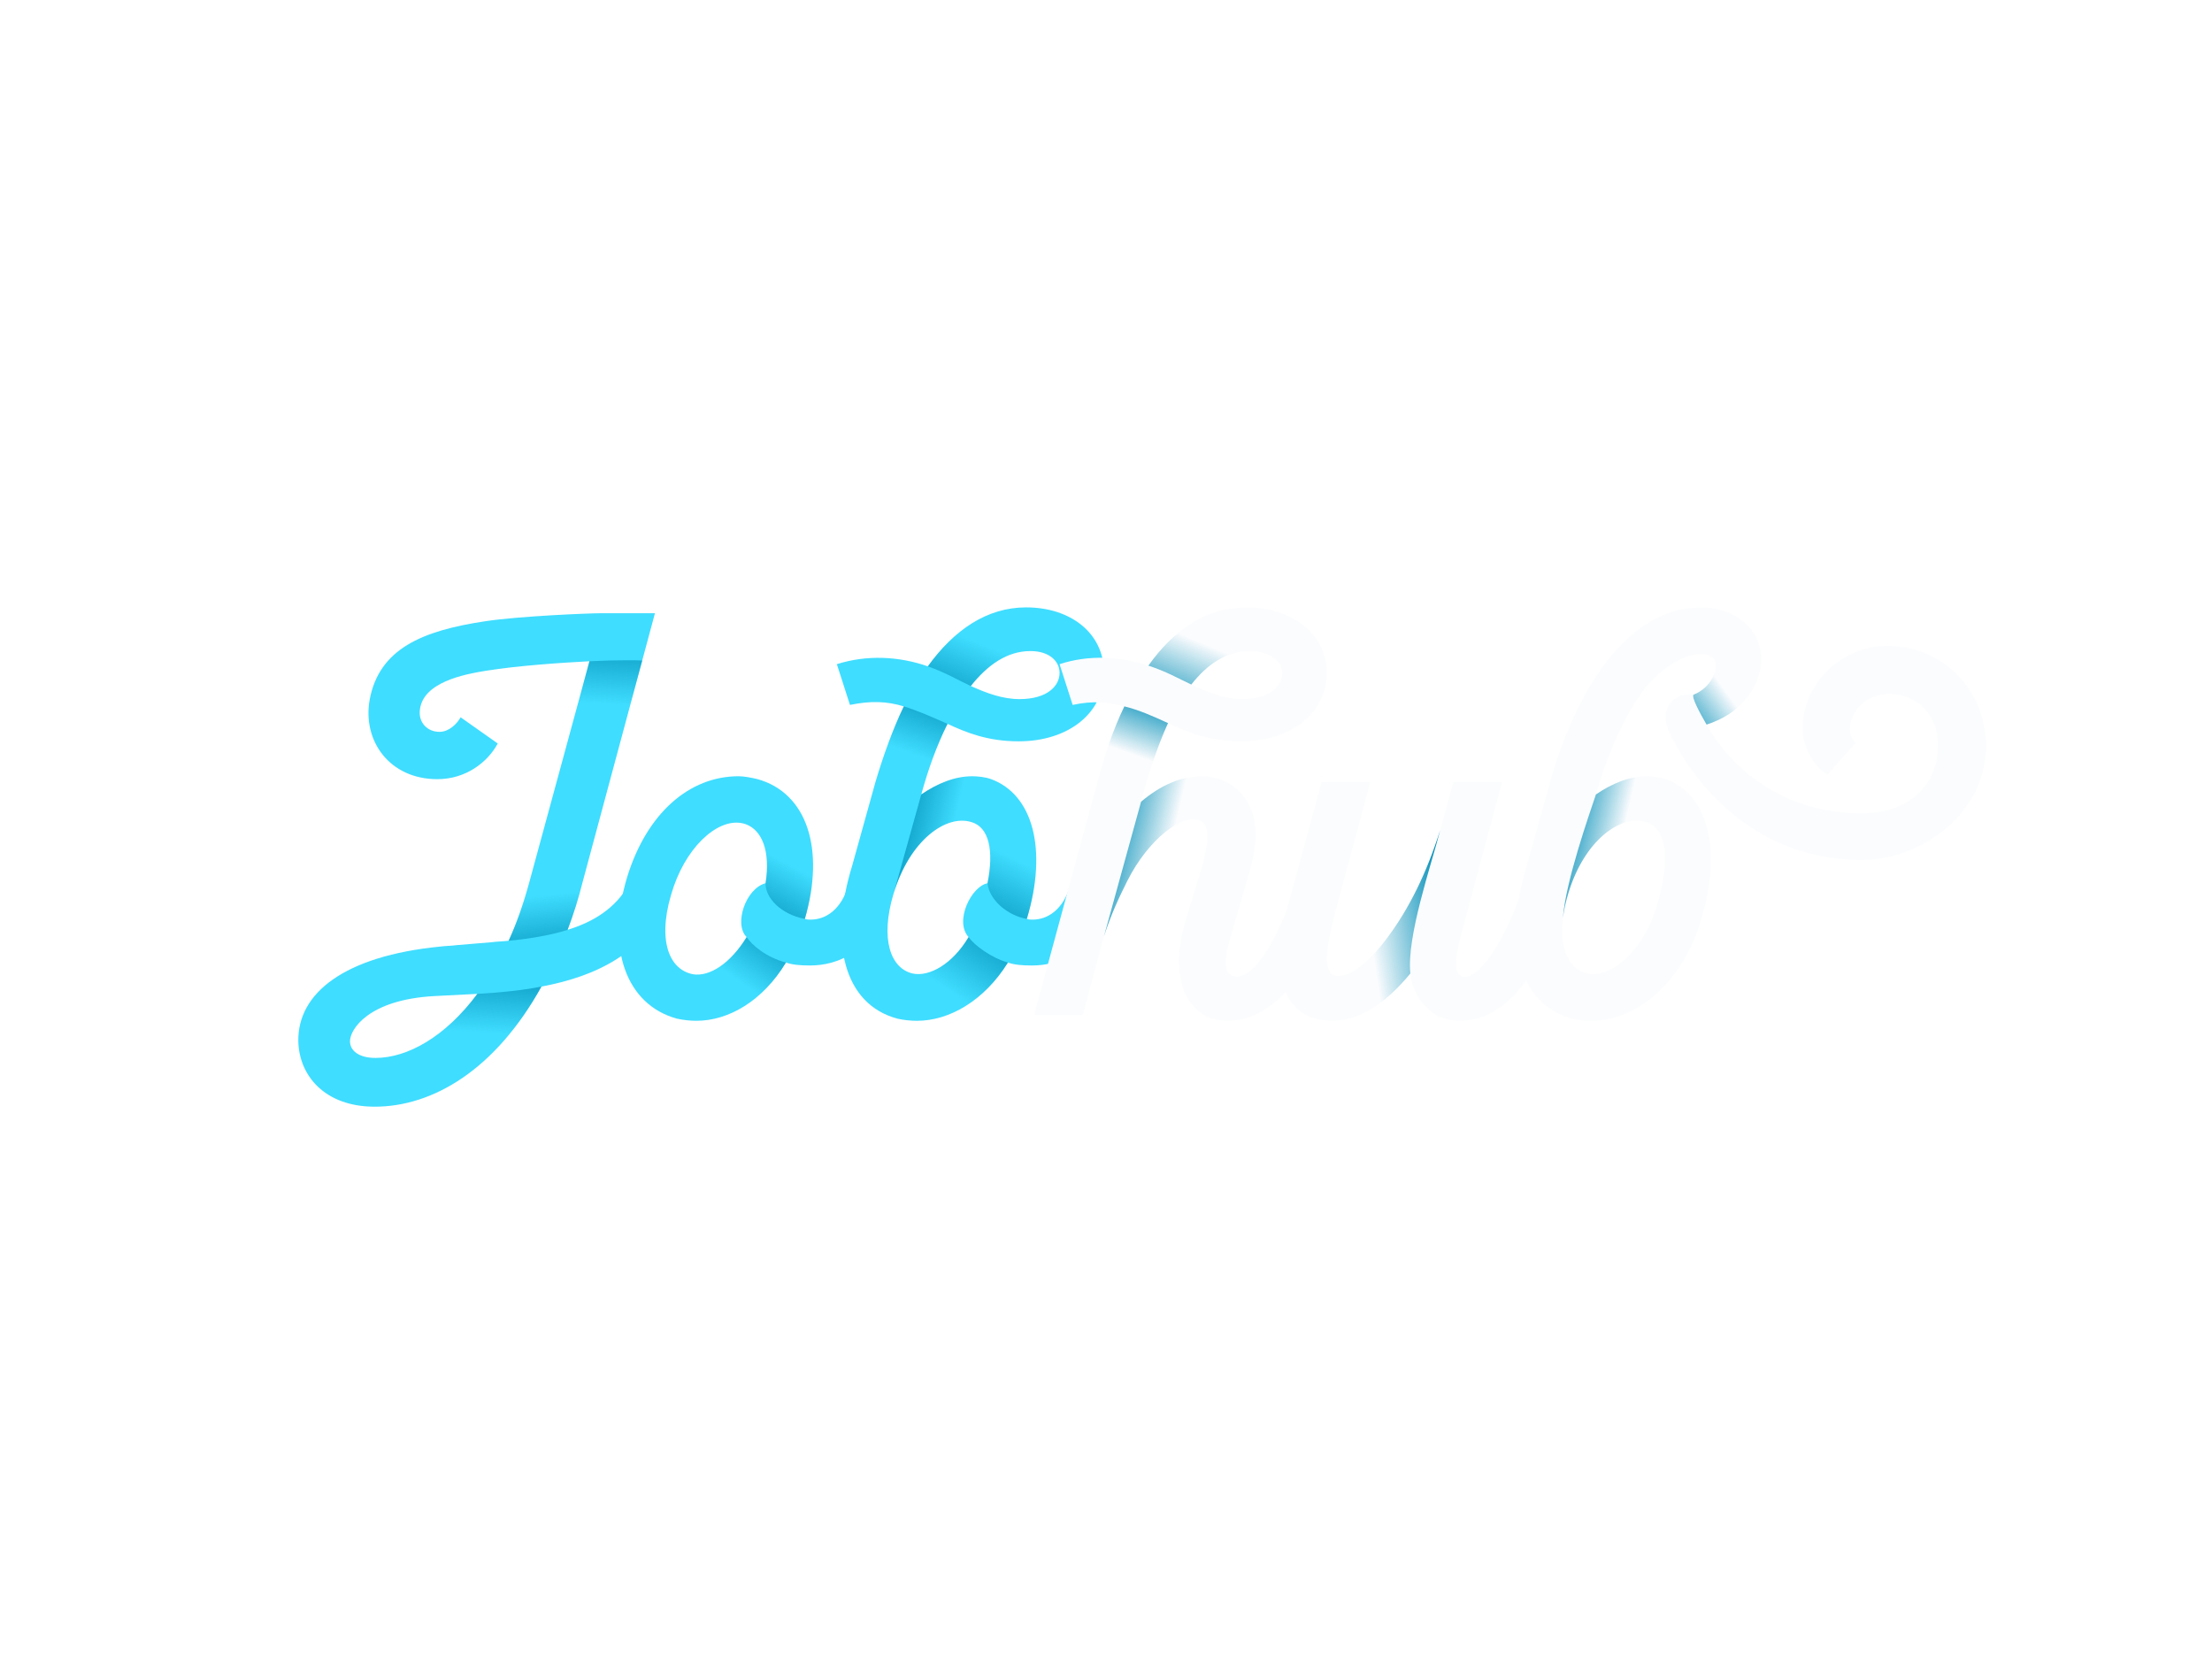
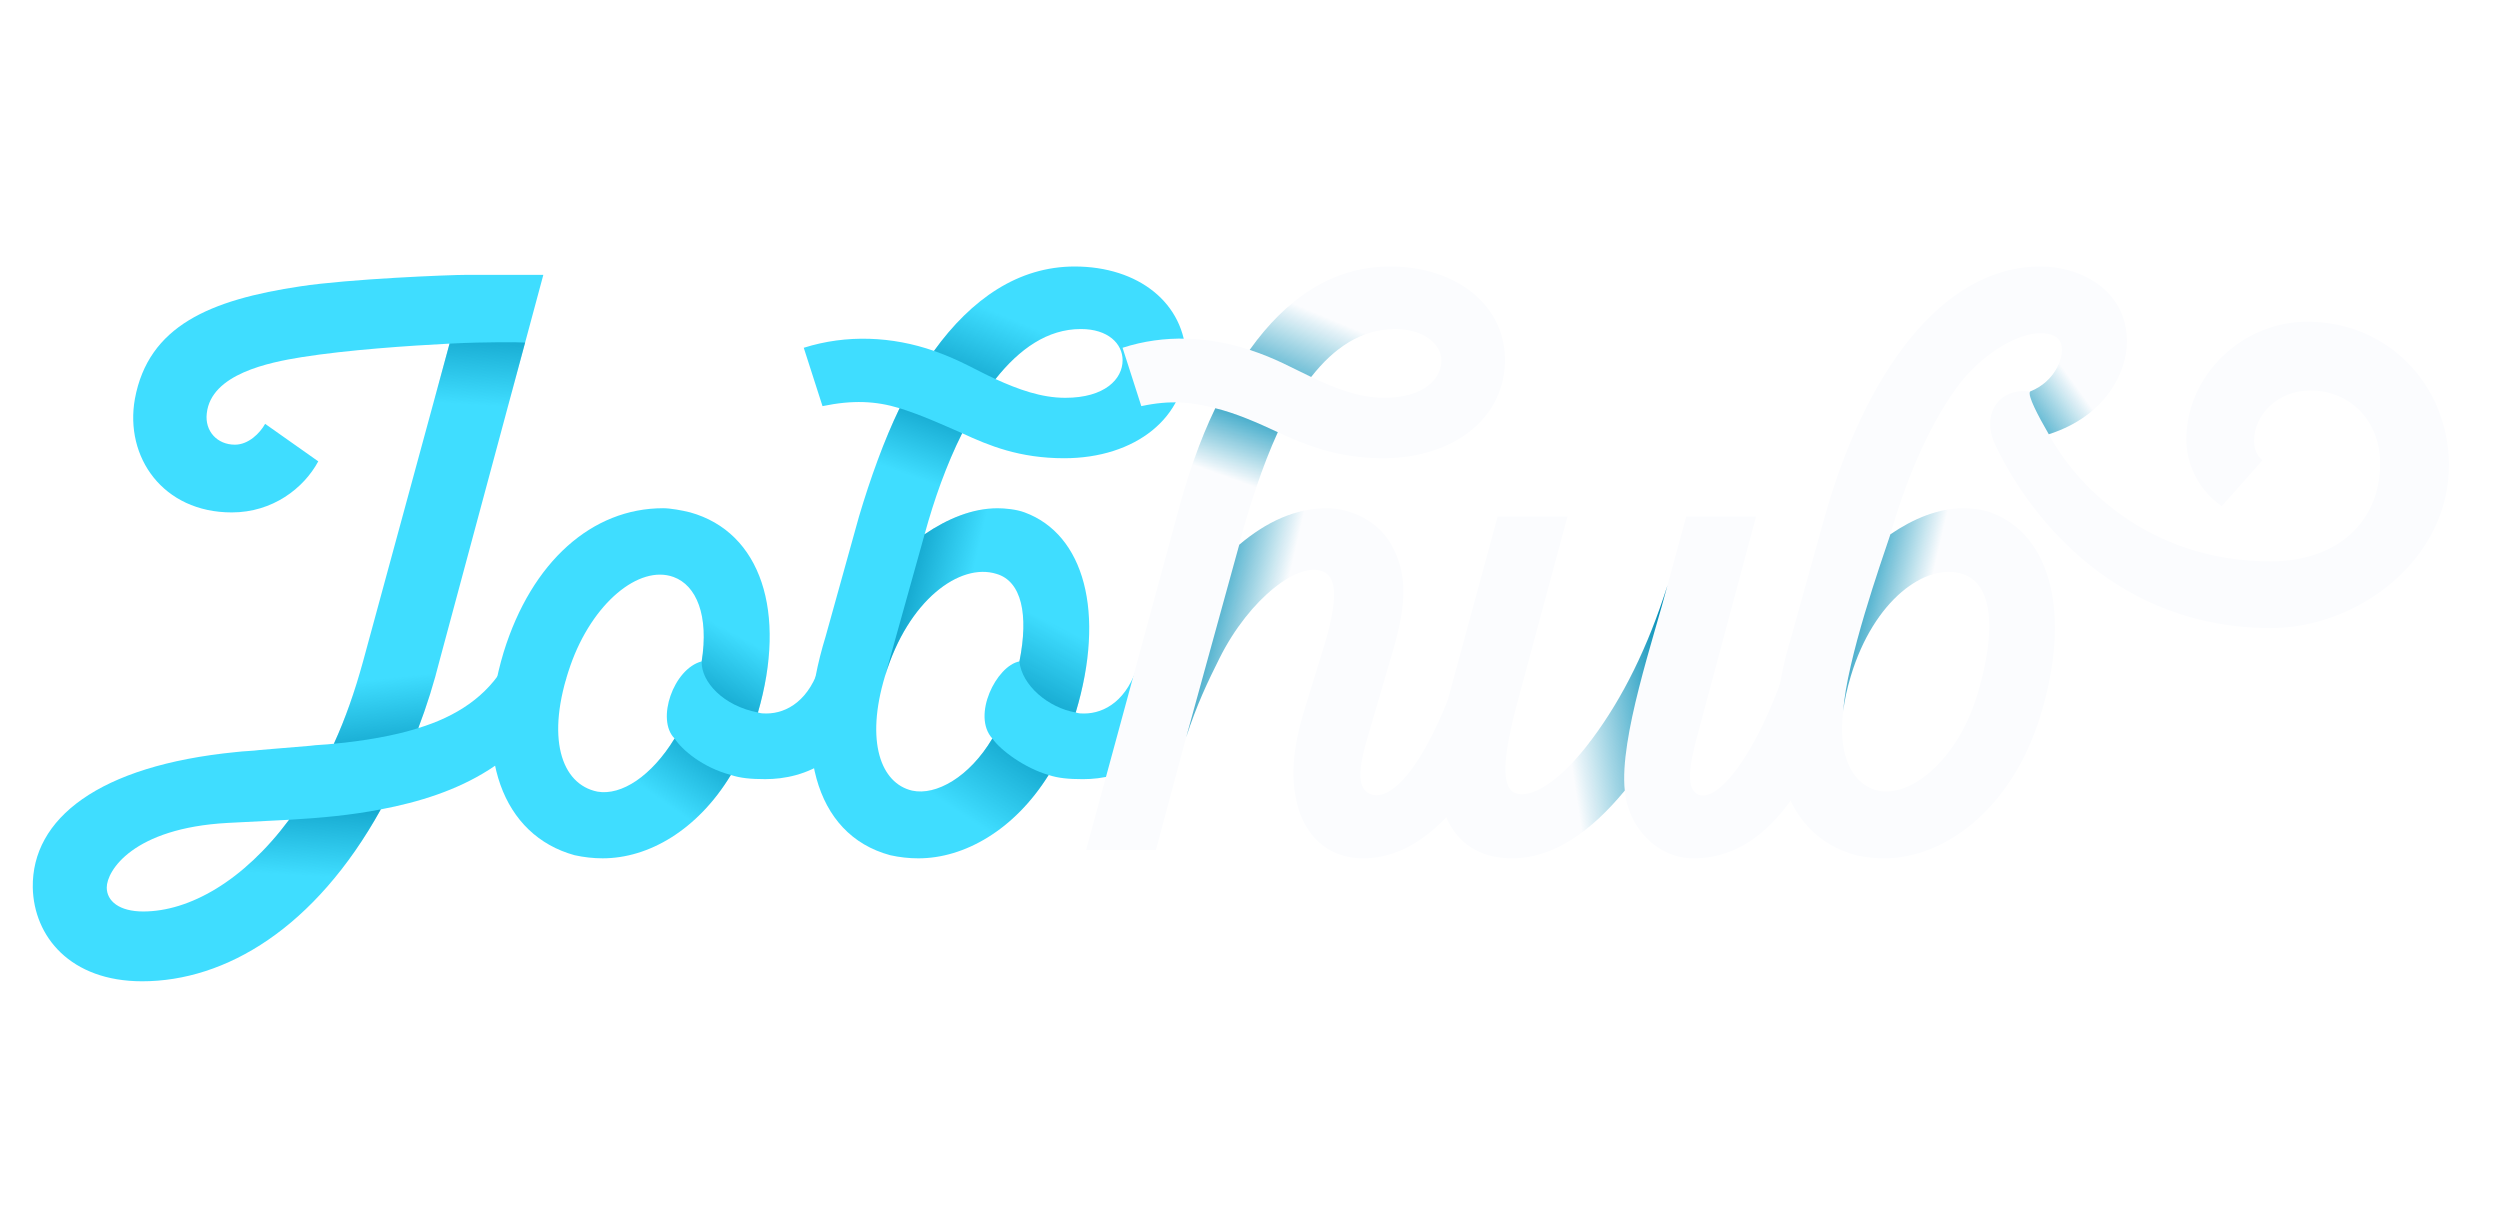
- <svg xmlns="http://www.w3.org/2000/svg" version="1.1" width="1024" height="768" viewBox="0 0 1024 768" xml:space="preserve">
+ <svg xmlns="http://www.w3.org/2000/svg" version="1.1" width="1024" height="500" viewBox="0 0 1024 500" xml:space="preserve">
  <defs>
</defs>
-   <g transform="scale(1.5) translate(-160, -120)">
+   <g transform="scale(1.9) translate(-245, -250)">
    <g transform="matrix(3.1195 0 0 3.1195 512.5 384.5)" id="glyphGroup_textPair_1765153971935_0.7836670604449107">
      <g style="">
        <g transform="matrix(1 0 0 1 -65.0527 0.288)">
          <g style="">
            <g transform="matrix(1 0 0 1 0 0)">
              <path style="stroke: none; stroke-width: 1; stroke-dasharray: none; stroke-linecap: butt; stroke-dashoffset: 0; stroke-linejoin: miter; stroke-miterlimit: 4; fill: rgb(63,221,255); fill-rule: nonzero; opacity: 1;" transform=" translate(-100, -109.8643)" d="M 114.257 112.312 C 112.961 114.617 110.801 115.985 108.208 116.777 C 108.785 115.265 109.288 113.681 109.721 111.953 L 116.85 85.454 L 111.593 85.454 C 110.297 85.454 103.384 85.742 100.072 86.246 C 93.807 87.182 89.559 88.982 88.624 94.023 C 87.903 98.055 90.567 101.872 95.32 101.872 C 98.128 101.872 100.288 100.215 101.296 98.343 L 97.624 95.751 C 97.264 96.399 96.472 97.191 95.536 97.191 C 94.312 97.191 93.448 96.255 93.591 95.031 C 93.879 92.295 97.912 91.503 100.144 91.143 C 103.312 90.639 107.561 90.351 110.369 90.207 L 104.392 112.168 C 103.817 114.257 103.168 116.129 102.376 117.857 C 101.8 117.929 101.224 117.929 100.72 118.001 L 97.264 118.289 C 96.76 118.361 96.184 118.361 95.608 118.433 C 86.103 119.369 81.495 123.041 81.567 127.794 C 81.638 131.178 84.159 134.274 89.127 134.274 C 94.888 134.274 101.081 130.602 105.617 122.394 C 110.945 121.385 115.913 119.153 118.434 113.321 L 114.257 112.312 Z M 89.2 129.45 C 87.543 129.45 86.679 128.73 86.679 127.794 C 86.679 126.642 88.479 123.689 95.032 123.33 C 96.4 123.257 97.768 123.186 99.28 123.113 C 96.112 127.362 92.368 129.45 89.2 129.45 Z" stroke-linecap="round" />
            </g>
            <g transform="matrix(1 0 0 1 11.009 -12.2872)">
              <linearGradient id="SVGID_SVGID_1765154006108_0.15437248324139607_50" gradientUnits="userSpaceOnUse" gradientTransform="matrix(1 0 0 1 0 0)" x1="111.638" y1="86.516" x2="111.183" y2="94.39">
                <stop offset="5.566%" style="stop-color:#008eb7;stop-opacity: 1" />
                <stop offset="100%" style="stop-color:#008eb7;stop-opacity: 0" />
              </linearGradient>
              <path style="stroke: none; stroke-width: 1; stroke-dasharray: none; stroke-linecap: butt; stroke-dashoffset: 0; stroke-linejoin: miter; stroke-miterlimit: 4; fill: url(#SVGID_SVGID_1765154006108_0.15437248324139607_50); fill-rule: nonzero; opacity: 1;" transform=" translate(-111.009, -97.577)" d="M 111.58 105.044 L 115.591 90.134 C 115.201 90.105 112.947 90.078 110.369 90.207 L 106.427 104.691 L 111.58 105.044 Z" stroke-linecap="round" />
            </g>
            <g transform="matrix(1 0 0 1 -2.628 18.4697)">
              <linearGradient id="SVGID_SVGID_1765154006109_0.3092231146591028_51" gradientUnits="userSpaceOnUse" gradientTransform="matrix(1 0 0 1 0 0)" x1="97.803" y1="119.07" x2="97.357" y2="126.803">
                <stop offset="5.566%" style="stop-color:#008eb7;stop-opacity: 1" />
                <stop offset="100%" style="stop-color:#008eb7;stop-opacity: 0" />
              </linearGradient>
              <path style="stroke: none; stroke-width: 1; stroke-dasharray: none; stroke-linecap: butt; stroke-dashoffset: 0; stroke-linejoin: miter; stroke-miterlimit: 4; fill: url(#SVGID_SVGID_1765154006109_0.3092231146591028_51); fill-rule: nonzero; opacity: 1;" transform=" translate(-97.372, -128.334)" d="M 99.28 123.113 C 96.112 127.362 92.368 129.45 89.2 129.45 L 89.127 134.274 C 94.888 134.274 101.081 130.602 105.617 122.394 C 103.614 122.788 101.475 122.989 99.28 123.113 Z" stroke-linecap="round" />
            </g>
            <g transform="matrix(1 0 0 1 6.8462 2.0762)">
              <linearGradient id="SVGID_SVGID_1765154006109_0.6972100945106388_52" gradientUnits="userSpaceOnUse" gradientTransform="matrix(1 0 0 1 0 0)" x1="107.789" y1="120.892" x2="106.981" y2="113.22">
                <stop offset="5.566%" style="stop-color:#008eb7;stop-opacity: 1" />
                <stop offset="100%" style="stop-color:#008eb7;stop-opacity: 0" />
              </linearGradient>
              <path style="stroke: none; stroke-width: 1; stroke-dasharray: none; stroke-linecap: butt; stroke-dashoffset: 0; stroke-linejoin: miter; stroke-miterlimit: 4; fill: url(#SVGID_SVGID_1765154006109_0.6972100945106388_52); fill-rule: nonzero; opacity: 1;" transform=" translate(-106.8462, -111.9405)" d="M 106.064 106.024 L 104.392 112.168 C 103.817 114.257 103.168 116.129 102.376 117.857 C 104.365 117.677 106.601 117.299 108.208 116.777 C 108.785 115.265 109.288 113.681 109.721 111.953 L 111.316 106.024 L 106.064 106.024 Z" stroke-linecap="round" />
            </g>
          </g>
        </g>
        <g transform="matrix(1 0 0 1 -38.2964 4.103)">
          <g style="">
            <g transform="matrix(1 0 0 1 0 0)">
              <path style="stroke: none; stroke-width: 1; stroke-dasharray: none; stroke-linecap: butt; stroke-dashoffset: 0; stroke-linejoin: miter; stroke-miterlimit: 4; fill: rgb(63,221,255); fill-rule: nonzero; opacity: 1;" transform=" translate(-100, -113.6811)" d="M 109.244 112.313 C 108.525 114.834 106.941 115.769 105.5 115.769 C 105.284 115.769 105.141 115.769 104.924 115.697 C 106.941 108.785 105.141 103.24 100.244 101.872 C 99.668 101.728 98.876 101.584 98.372 101.584 C 93.476 101.584 89.299 105.256 87.355 111.521 C 85.194 118.649 87.282 124.194 92.251 125.562 C 92.9 125.706 93.547 125.778 94.195 125.778 C 97.363 125.778 100.748 123.834 103.052 120.018 C 103.7 120.234 104.42 120.306 105.429 120.306 C 108.093 120.306 111.692 119.082 113.493 113.321 L 109.244 112.313 Z M 101.036 112.169 C 99.092 112.673 97.867 116.201 99.164 117.498 C 97.579 120.09 95.491 121.458 93.835 121.17 C 91.316 120.665 90.235 117.425 91.963 112.457 C 93.476 108.137 96.716 105.473 99.092 106.336 C 100.676 106.913 101.54 109.001 101.036 112.169 Z" stroke-linecap="round" />
            </g>
            <g transform="matrix(1 0 0 1 2.0545 -5.0405)">
              <linearGradient id="SVGID_SVGID_1765154006110_0.8641998491496616_53" gradientUnits="userSpaceOnUse" gradientTransform="matrix(1 0 0 1 0 0)" x1="97.875" y1="115.666" x2="101.349" y2="109.197">
                <stop offset="0%" style="stop-color:#008eb7;stop-opacity: 1" />
                <stop offset="100%" style="stop-color:#008eb7;stop-opacity: 0" />
              </linearGradient>
              <path style="stroke: none; stroke-width: 1; stroke-dasharray: none; stroke-linecap: butt; stroke-dashoffset: 0; stroke-linejoin: miter; stroke-miterlimit: 4; fill: url(#SVGID_SVGID_1765154006110_0.8641998491496616_53); fill-rule: nonzero; opacity: 1;" transform=" translate(-102.0545, -108.6406)" d="M 99.092 106.336 C 100.676 106.913 101.54 109.001 101.036 112.169 C 100.994 113.593 102.553 115.255 104.924 115.697 C 106.941 108.785 105.141 103.24 100.244 101.872 C 99.668 101.728 98.876 101.584 98.372 101.584 L 99.092 106.336 Z" stroke-linecap="round" />
            </g>
            <g transform="matrix(1 0 0 1 -2.3485 7.9568)">
              <linearGradient id="SVGID_SVGID_1765154006110_0.16106844829805989_54" gradientUnits="userSpaceOnUse" gradientTransform="matrix(1 0 0 1 0 0)" x1="102.147" y1="115.382" x2="97.834" y2="121.492">
                <stop offset="0%" style="stop-color:#008eb7;stop-opacity: 1" />
                <stop offset="100%" style="stop-color:#008eb7;stop-opacity: 0" />
              </linearGradient>
              <path style="stroke: none; stroke-width: 1; stroke-dasharray: none; stroke-linecap: butt; stroke-dashoffset: 0; stroke-linejoin: miter; stroke-miterlimit: 4; fill: url(#SVGID_SVGID_1765154006110_0.16106844829805989_54); fill-rule: nonzero; opacity: 1;" transform=" translate(-97.6515, -121.6379)" d="M 99.164 117.498 C 97.579 120.09 95.491 121.458 93.835 121.17 L 92.251 125.562 C 92.9 125.706 93.547 125.778 94.195 125.778 C 97.363 125.778 100.748 123.834 103.052 120.018 C 101.071 119.488 99.676 118.279 99.164 117.498 Z" stroke-linecap="round" />
            </g>
          </g>
        </g>
        <g transform="matrix(1 0 0 1 -16.5248 -4.2482)">
          <g style="">
            <g transform="matrix(1 0 0 1 0 0)">
              <path style="stroke: none; stroke-width: 1; stroke-dasharray: none; stroke-linecap: butt; stroke-dashoffset: 0; stroke-linejoin: miter; stroke-miterlimit: 4; fill: rgb(63,221,255); fill-rule: nonzero; opacity: 1;" transform=" translate(-100, -105.3284)" d="M 109.433 112.313 C 108.713 114.834 107.128 115.769 105.689 115.769 C 105.473 115.769 105.329 115.769 105.112 115.697 C 107.201 108.785 105.689 103.384 101.584 101.872 C 101.008 101.656 100.216 101.584 99.712 101.584 C 97.984 101.584 96.256 102.304 94.671 103.384 C 95.32 101.008 96.184 98.56 97.264 96.4 C 99.136 97.264 101.224 98.128 104.32 98.128 C 109.217 98.128 112.817 95.319 112.745 91.215 C 112.673 87.399 109.433 84.878 105.04 84.878 C 101.152 84.878 97.912 87.111 95.32 90.711 C 92.439 89.703 89.271 89.559 86.319 90.495 L 87.615 94.527 C 89.703 94.095 91.287 94.168 92.943 94.671 C 91.863 96.904 90.927 99.496 90.135 102.16 L 87.831 110.441 C 85.527 117.93 86.967 124.122 92.295 125.562 C 92.943 125.706 93.591 125.778 94.24 125.778 C 97.408 125.778 100.864 123.834 103.24 120.018 C 103.888 120.234 104.608 120.306 105.617 120.306 C 108.281 120.306 111.881 119.082 113.681 113.321 L 109.433 112.313 Z M 105.473 89.199 C 107.345 89.199 108.353 90.207 108.353 91.359 C 108.353 92.655 107.128 93.952 104.393 93.952 C 102.736 93.952 101.152 93.376 99.568 92.655 C 101.224 90.567 103.168 89.199 105.473 89.199 Z M 101.224 112.169 C 99.64 112.457 97.912 115.914 99.352 117.498 C 97.768 120.162 95.463 121.458 93.808 121.098 C 91.647 120.594 90.567 117.713 91.935 113.177 C 93.519 107.92 97.12 105.329 99.64 106.121 C 101.368 106.624 101.872 108.929 101.224 112.169 Z" stroke-linecap="round" />
            </g>
            <g transform="matrix(1 0 0 1 -7.4526 -2.7722)">
              <linearGradient id="SVGID_SVGID_1765154006111_0.67666902581243_55" gradientUnits="userSpaceOnUse" gradientTransform="matrix(1 0 0 1 0 0)" x1="96.318" y1="92.215" x2="93.745" y2="99.375">
                <stop offset="5.566%" style="stop-color:#008eb7;stop-opacity: 1" />
                <stop offset="100%" style="stop-color:#008eb7;stop-opacity: 0" />
              </linearGradient>
              <path style="stroke: none; stroke-width: 1; stroke-dasharray: none; stroke-linecap: butt; stroke-dashoffset: 0; stroke-linejoin: miter; stroke-miterlimit: 4; fill: url(#SVGID_SVGID_1765154006111_0.67666902581243_55); fill-rule: nonzero; opacity: 1;" transform=" translate(-92.5474, -102.5561)" d="M 92.943 94.671 C 91.863 96.904 90.927 99.496 90.135 102.16 L 87.831 110.441 L 93.438 107.799 L 94.671 103.384 C 95.32 101.008 96.184 98.56 97.264 96.4 C 95.715 95.722 94.436 95.141 92.943 94.671 Z" stroke-linecap="round" />
            </g>
            <g transform="matrix(1 0 0 1 0.3963 -16.5615)">
              <linearGradient id="SVGID_SVGID_1765154006111_0.2358034498797683_56" gradientUnits="userSpaceOnUse" gradientTransform="matrix(1 0 0 1 0 0)" x1="97.779" y1="96.214" x2="100.961" y2="88.604">
                <stop offset="5.566%" style="stop-color:#008eb7;stop-opacity: 1" />
                <stop offset="100%" style="stop-color:#008eb7;stop-opacity: 0" />
              </linearGradient>
              <path style="stroke: none; stroke-width: 1; stroke-dasharray: none; stroke-linecap: butt; stroke-dashoffset: 0; stroke-linejoin: miter; stroke-miterlimit: 4; fill: url(#SVGID_SVGID_1765154006111_0.2358034498797683_56); fill-rule: nonzero; opacity: 1;" transform=" translate(-100.3963, -88.7668)" d="M 105.041 84.878 C 101.152 84.878 97.912 87.111 95.32 90.711 C 97.161 91.359 98.212 92.035 99.568 92.655 C 101.224 90.567 103.168 89.199 105.473 89.199 L 105.041 84.878 Z" stroke-linecap="round" />
            </g>
            <g transform="matrix(1 0 0 1 -2.2321 16.3096)">
              <linearGradient id="SVGID_SVGID_1765154006111_0.6761613843202311_57" gradientUnits="userSpaceOnUse" gradientTransform="matrix(1 0 0 1 0 0)" x1="102.481" y1="114.617" x2="97.124" y2="122.668">
                <stop offset="5.566%" style="stop-color:#008eb7;stop-opacity: 1" />
                <stop offset="100%" style="stop-color:#008eb7;stop-opacity: 0" />
              </linearGradient>
              <path style="stroke: none; stroke-width: 1; stroke-dasharray: none; stroke-linecap: butt; stroke-dashoffset: 0; stroke-linejoin: miter; stroke-miterlimit: 4; fill: url(#SVGID_SVGID_1765154006111_0.6761613843202311_57); fill-rule: nonzero; opacity: 1;" transform=" translate(-97.7679, -121.6379)" d="M 99.352 117.498 C 97.768 120.162 95.463 121.458 93.808 121.098 L 92.295 125.562 C 92.943 125.706 93.591 125.778 94.24 125.778 C 97.408 125.778 100.864 123.834 103.24 120.018 C 101.596 119.544 99.931 118.322 99.352 117.498 Z" stroke-linecap="round" />
            </g>
            <g transform="matrix(1 0 0 1 2.8436 3.4563)">
              <linearGradient id="SVGID_SVGID_1765154006111_0.28425252778193233_58" gradientUnits="userSpaceOnUse" gradientTransform="matrix(1 0 0 1 0 0)" x1="99.17" y1="117.262" x2="103.085" y2="109.318">
                <stop offset="5.566%" style="stop-color:#008eb7;stop-opacity: 1" />
                <stop offset="100%" style="stop-color:#008eb7;stop-opacity: 0" />
              </linearGradient>
              <path style="stroke: none; stroke-width: 1; stroke-dasharray: none; stroke-linecap: butt; stroke-dashoffset: 0; stroke-linejoin: miter; stroke-miterlimit: 4; fill: url(#SVGID_SVGID_1765154006111_0.28425252778193233_58); fill-rule: nonzero; opacity: 1;" transform=" translate(-102.8436, -108.7846)" d="M 99.64 106.121 C 101.368 106.624 101.872 108.929 101.224 112.169 C 101.385 113.83 103.24 115.379 105.112 115.697 C 107.201 108.785 105.689 103.384 101.584 101.872 L 99.64 106.121 Z" stroke-linecap="round" />
            </g>
            <g transform="matrix(1 0 0 1 -1.1097 2.0522)">
              <linearGradient id="SVGID_SVGID_1765154006111_0.8144629952782062_59" gradientUnits="userSpaceOnUse" gradientTransform="matrix(1 0 0 1 0 0)" x1="91.478" y1="106.287" x2="97.643" y2="107.715">
                <stop offset="0%" style="stop-color:#008eb7;stop-opacity: 1" />
                <stop offset="100%" style="stop-color:#008eb7;stop-opacity: 0" />
              </linearGradient>
              <path style="stroke: none; stroke-width: 1; stroke-dasharray: none; stroke-linecap: butt; stroke-dashoffset: 0; stroke-linejoin: miter; stroke-miterlimit: 4; fill: url(#SVGID_SVGID_1765154006111_0.8144629952782062_59); fill-rule: nonzero; opacity: 1;" transform=" translate(-98.8903, -107.3806)" d="M 101.584 101.872 C 101.008 101.656 100.216 101.584 99.712 101.584 C 97.984 101.584 96.256 102.304 94.671 103.384 L 91.935 113.177 C 93.52 107.92 97.12 105.329 99.64 106.121 C 100.74 106.441 101.345 107.492 101.471 109.049 L 105.846 107.551 C 105.333 104.736 103.855 102.709 101.584 101.872 Z" stroke-linecap="round" />
            </g>
          </g>
        </g>
        <g transform="matrix(1 0 0 1 4.391 -4.2482)">
          <g style="">
            <g transform="matrix(1 0 0 1 0 0)">
              <path style="stroke: none; stroke-width: 1; stroke-dasharray: none; stroke-linecap: butt; stroke-dashoffset: 0; stroke-linejoin: miter; stroke-miterlimit: 4; fill: rgb(251,252,254); fill-rule: nonzero; opacity: 1;" transform=" translate(-100, -105.3284)" d="M 110.837 112.313 C 108.677 118.793 106.301 121.746 104.716 121.386 C 103.564 121.098 103.708 119.585 104.429 117.21 L 106.156 111.305 C 107.093 108.064 107.093 106.048 106.013 104.105 C 105.076 102.448 103.204 101.584 101.548 101.584 C 99.388 101.584 97.372 102.52 95.499 104.105 L 95.499 104.032 C 96.22 101.368 97.084 98.704 98.164 96.328 C 100.036 97.192 102.268 98.128 105.436 98.128 C 110.333 98.128 113.933 95.319 113.861 91.215 C 113.789 87.399 110.333 84.878 105.94 84.878 C 101.908 84.878 98.739 87.111 96.22 90.639 C 93.339 89.703 90.315 89.559 87.435 90.495 L 88.731 94.527 C 90.747 94.095 92.188 94.239 93.844 94.671 C 92.764 96.904 91.899 99.424 91.179 102.16 L 84.915 125.202 L 89.739 125.202 L 91.827 117.425 C 92.547 115.193 93.339 113.537 94.132 111.953 C 96.22 107.777 99.676 105.185 101.332 105.977 C 102.268 106.409 102.268 107.92 101.476 110.729 L 100.036 115.409 C 99.172 118.218 98.956 120.45 99.676 122.61 C 100.324 124.41 101.764 125.778 104.068 125.778 C 108.82 125.778 112.637 120.45 115.085 113.321 L 110.837 112.313 Z M 106.301 89.199 C 108.173 89.199 109.469 90.207 109.469 91.359 C 109.469 92.655 108.244 93.952 105.509 93.952 C 103.78 93.952 102.124 93.303 100.468 92.511 C 102.052 90.495 103.924 89.199 106.301 89.199 Z" stroke-linecap="round" />
            </g>
            <g transform="matrix(1 0 0 1 -0.6656 4.1763)">
              <linearGradient id="SVGID_SVGID_1765154006112_0.3313046744256025_60" gradientUnits="userSpaceOnUse" gradientTransform="matrix(1 0 0 1 0 0)" x1="91.829" y1="108.312" x2="98.162" y2="109.78">
                <stop offset="0%" style="stop-color:#008eb7;stop-opacity: 1" />
                <stop offset="100%" style="stop-color:#008eb7;stop-opacity: 0" />
              </linearGradient>
              <path style="stroke: none; stroke-width: 1; stroke-dasharray: none; stroke-linecap: butt; stroke-dashoffset: 0; stroke-linejoin: miter; stroke-miterlimit: 4; fill: url(#SVGID_SVGID_1765154006112_0.3313046744256025_60); fill-rule: nonzero; opacity: 1;" transform=" translate(-99.3344, -109.5046)" d="M 106.156 111.305 C 107.093 108.064 107.093 106.048 106.013 104.105 C 105.076 102.448 103.204 101.584 101.548 101.584 C 99.388 101.584 97.372 102.52 95.499 104.105 L 91.827 117.425 C 92.547 115.193 93.339 113.537 94.132 111.953 C 96.22 107.777 99.676 105.185 101.332 105.977 C 102.268 106.409 102.268 107.92 101.476 110.729 L 106.156 111.305 Z" stroke-linecap="round" />
            </g>
            <g transform="matrix(1 0 0 1 1.2603 -16.6335)">
              <linearGradient id="SVGID_SVGID_1765154006112_0.46212579680584587_61" gradientUnits="userSpaceOnUse" gradientTransform="matrix(1 0 0 1 0 0)" x1="98.708" y1="96.021" x2="101.845" y2="88.52">
                <stop offset="5.566%" style="stop-color:#008eb7;stop-opacity: 1" />
                <stop offset="100%" style="stop-color:#008eb7;stop-opacity: 0" />
              </linearGradient>
              <path style="stroke: none; stroke-width: 1; stroke-dasharray: none; stroke-linecap: butt; stroke-dashoffset: 0; stroke-linejoin: miter; stroke-miterlimit: 4; fill: url(#SVGID_SVGID_1765154006112_0.46212579680584587_61); fill-rule: nonzero; opacity: 1;" transform=" translate(-101.2603, -88.6948)" d="M 105.941 84.878 C 101.908 84.878 98.739 87.111 96.22 90.639 C 97.986 91.211 99.195 91.912 100.468 92.511 C 102.052 90.495 103.924 89.199 106.301 89.199 L 105.941 84.878 Z" stroke-linecap="round" />
            </g>
            <g transform="matrix(1 0 0 1 -6.3269 -2.8418)">
              <linearGradient id="SVGID_SVGID_1765154006112_0.898747933829948_62" gradientUnits="userSpaceOnUse" gradientTransform="matrix(1 0 0 1 0 0)" x1="96.99" y1="93.381" x2="94.797" y2="99.49">
                <stop offset="5.566%" style="stop-color:#008eb7;stop-opacity: 1" />
                <stop offset="100%" style="stop-color:#008eb7;stop-opacity: 0" />
              </linearGradient>
              <path style="stroke: none; stroke-width: 1; stroke-dasharray: none; stroke-linecap: butt; stroke-dashoffset: 0; stroke-linejoin: miter; stroke-miterlimit: 4; fill: url(#SVGID_SVGID_1765154006112_0.898747933829948_62); fill-rule: nonzero; opacity: 1;" transform=" translate(-93.6732, -102.4866)" d="M 93.844 94.671 C 92.764 96.904 91.899 99.424 91.179 102.16 L 89.182 109.505 L 93.791 110.302 L 95.499 104.105 L 95.499 104.032 C 96.22 101.368 97.084 98.704 98.164 96.328 C 96.769 95.676 95.256 95.012 93.844 94.671 Z" stroke-linecap="round" />
            </g>
          </g>
        </g>
        <g transform="matrix(1 0 0 1 27.8049 4.3909)">
          <g style="">
            <g transform="matrix(1 0 0 1 0 0)">
              <path style="stroke: none; stroke-width: 1; stroke-dasharray: none; stroke-linecap: butt; stroke-dashoffset: 0; stroke-linejoin: miter; stroke-miterlimit: 4; fill: rgb(251,252,254); fill-rule: nonzero; opacity: 1;" transform=" translate(-100, -113.9692)" d="M 98.727 121.098 C 96.35 123.978 93.758 125.778 90.949 125.778 C 86.486 125.778 84.613 121.674 86.557 114.617 L 89.942 102.16 L 94.766 102.16 L 91.237 115.265 C 90.445 118.29 90.085 120.738 91.094 121.242 C 92.174 121.746 94.262 120.522 96.494 117.498 C 98.582 114.689 100.311 111.233 101.679 106.913 L 102.975 102.16 L 107.799 102.16 L 103.767 117.21 C 103.191 119.298 102.903 121.026 103.839 121.386 C 105.135 121.89 107.799 118.793 109.959 112.313 L 114.207 113.321 C 111.759 120.45 108.663 125.778 103.479 125.778 C 100.887 125.778 98.942 123.546 98.727 121.098 Z" stroke-linecap="round" />
            </g>
            <g transform="matrix(1 0 0 1 -6.2642 2.3762)">
              <linearGradient id="SVGID_SVGID_1765154006113_0.9138265241988134_63" gradientUnits="userSpaceOnUse" gradientTransform="matrix(1 0 0 1 0 0)" x1="104.459" y1="115.133" x2="94.63" y2="116.643">
                <stop offset="21.535%" style="stop-color:#008eb7;stop-opacity: 1" />
                <stop offset="100%" style="stop-color:#008eb7;stop-opacity: 0" />
              </linearGradient>
              <path style="stroke: none; stroke-width: 1; stroke-dasharray: none; stroke-linecap: butt; stroke-dashoffset: 0; stroke-linejoin: miter; stroke-miterlimit: 4; fill: url(#SVGID_SVGID_1765154006113_0.9138265241988134_63); fill-rule: nonzero; opacity: 1;" transform=" translate(-93.7358, -116.3454)" d="M 98.727 121.098 C 96.35 123.978 93.758 125.778 90.949 125.778 C 86.486 125.778 84.613 121.674 86.557 114.617 L 91.237 115.265 C 90.445 118.29 90.085 120.738 91.094 121.242 C 92.174 121.746 94.262 120.522 96.494 117.498 C 98.582 114.689 100.311 111.233 101.679 106.913 C 100.749 110.511 98.341 117.486 98.727 121.098 Z" stroke-linecap="round" />
            </g>
          </g>
        </g>
        <g transform="matrix(1 0 0 1 60.2388 -4.2482)">
          <g style="">
            <g transform="matrix(1 0 0 1 0 0)">
              <path style="stroke: none; stroke-width: 1; stroke-dasharray: none; stroke-linecap: butt; stroke-dashoffset: 0; stroke-linejoin: miter; stroke-miterlimit: 4; fill: rgb(251,252,254); fill-rule: nonzero; opacity: 1;" transform=" translate(-100, -105.3289)" d="M 113.454 88.695 C 108.918 88.695 105.102 92.439 105.102 96.832 C 105.102 98.488 105.894 100.288 107.55 101.44 L 110.358 98.272 C 109.926 97.912 109.782 97.408 109.782 96.903 C 109.782 95.176 111.367 93.447 113.671 93.447 C 116.479 93.447 118.495 95.607 118.495 98.488 C 118.495 102.52 115.543 105.257 110.934 105.257 C 102.365 105.257 97.397 99.856 95.597 96.472 C 99.629 95.176 100.997 92.079 100.997 90.064 C 100.997 86.535 97.829 84.879 95.021 84.879 C 88.108 84.879 82.852 92.439 80.115 102.16 L 77.811 110.44 C 75.507 117.93 76.948 124.123 82.276 125.563 C 82.924 125.707 83.572 125.779 84.22 125.779 C 88.325 125.779 93.005 122.466 95.021 115.914 C 97.181 108.856 95.741 103.384 91.565 101.872 C 90.989 101.656 90.197 101.584 89.693 101.584 C 87.964 101.584 86.236 102.304 84.652 103.384 C 85.66 99.856 87.172 96.111 89.188 93.304 C 90.844 90.999 93.365 89.487 95.021 89.487 C 95.741 89.487 96.317 89.703 96.461 90.279 C 96.677 91.071 96.101 92.8 94.301 93.519 C 92.213 93.231 90.844 95.031 91.925 97.264 C 94.445 102.52 100.493 109.865 110.934 109.865 C 116.983 109.865 123.32 105.112 123.247 98.488 C 123.176 93.087 119.071 88.695 113.454 88.695 Z M 89.62 106.12 C 91.709 106.769 91.997 109.936 90.701 114.329 C 89.332 119.01 86.02 121.602 83.788 121.098 C 81.628 120.594 80.548 117.714 81.916 113.177 C 83.5 107.921 87.1 105.328 89.62 106.12 Z" stroke-linecap="round" />
            </g>
            <g transform="matrix(1 0 0 1 -2.3649 -12.0613)">
              <linearGradient id="SVGID_SVGID_1765154006114_0.126983230466586_64" gradientUnits="userSpaceOnUse" gradientTransform="matrix(1 0 0 1 0 0)" x1="92.467" y1="96.264" x2="97.235" y2="92.792">
                <stop offset="0%" style="stop-color:#008eb7;stop-opacity: 1" />
                <stop offset="100%" style="stop-color:#008eb7;stop-opacity: 0" />
              </linearGradient>
              <path style="stroke: none; stroke-width: 1; stroke-dasharray: none; stroke-linecap: butt; stroke-dashoffset: 0; stroke-linejoin: miter; stroke-miterlimit: 4; fill: url(#SVGID_SVGID_1765154006114_0.126983230466586_64); fill-rule: nonzero; opacity: 1;" transform=" translate(-97.6352, -93.2676)" d="M 96.461 90.279 C 96.677 91.071 96.101 92.8 94.301 93.519 C 94.117 93.795 94.866 95.209 95.597 96.472 C 99.629 95.176 100.997 92.079 100.997 90.064 L 96.461 90.279 Z" stroke-linecap="round" />
            </g>
            <g transform="matrix(1 0 0 1 -11.5968 3.2721)">
              <linearGradient id="SVGID_SVGID_1765154006114_0.9323898313709946_65" gradientUnits="userSpaceOnUse" gradientTransform="matrix(1 0 0 1 0 0)" x1="81.11" y1="107.487" x2="86.98" y2="108.848">
                <stop offset="0%" style="stop-color:#008eb7;stop-opacity: 1" />
                <stop offset="100%" style="stop-color:#008eb7;stop-opacity: 0" />
              </linearGradient>
              <path style="stroke: none; stroke-width: 1; stroke-dasharray: none; stroke-linecap: butt; stroke-dashoffset: 0; stroke-linejoin: miter; stroke-miterlimit: 4; fill: url(#SVGID_SVGID_1765154006114_0.9323898313709946_65); fill-rule: nonzero; opacity: 1;" transform=" translate(-88.4033, -108.6009)" d="M 84.652 103.384 C 86.236 102.304 87.964 101.584 89.693 101.584 C 90.197 101.584 90.989 101.656 91.565 101.872 C 93.407 102.539 94.717 103.976 95.42 105.98 L 91.474 109.379 C 91.401 107.649 90.796 106.485 89.62 106.12 C 87.1 105.328 83.5 107.921 81.916 113.177 C 81.651 114.054 81.478 114.87 81.387 115.618 C 81.635 112.042 84.003 105.329 84.652 103.384 Z" stroke-linecap="round" />
            </g>
          </g>
        </g>
      </g>
    </g>
    <g transform="matrix(3.1195 0 0 3.1195 512.5 384.5)" style="" id="logo-title">
      <text xml:space="preserve" font-family="Brandmark-Craft-Cursive" font-size="72" font-style="normal" font-weight="400" style="stroke: none; stroke-width: 1; stroke-dasharray: none; stroke-linecap: butt; stroke-dashoffset: 0; stroke-linejoin: miter; stroke-miterlimit: 4; fill: rgb(255,255,255); fill-opacity: 0; fill-rule: nonzero; opacity: 1; white-space: pre;">
        <tspan x="-83.304" y="22.618">Jobhu</tspan>
      </text>
    </g>
  </g>
</svg>
